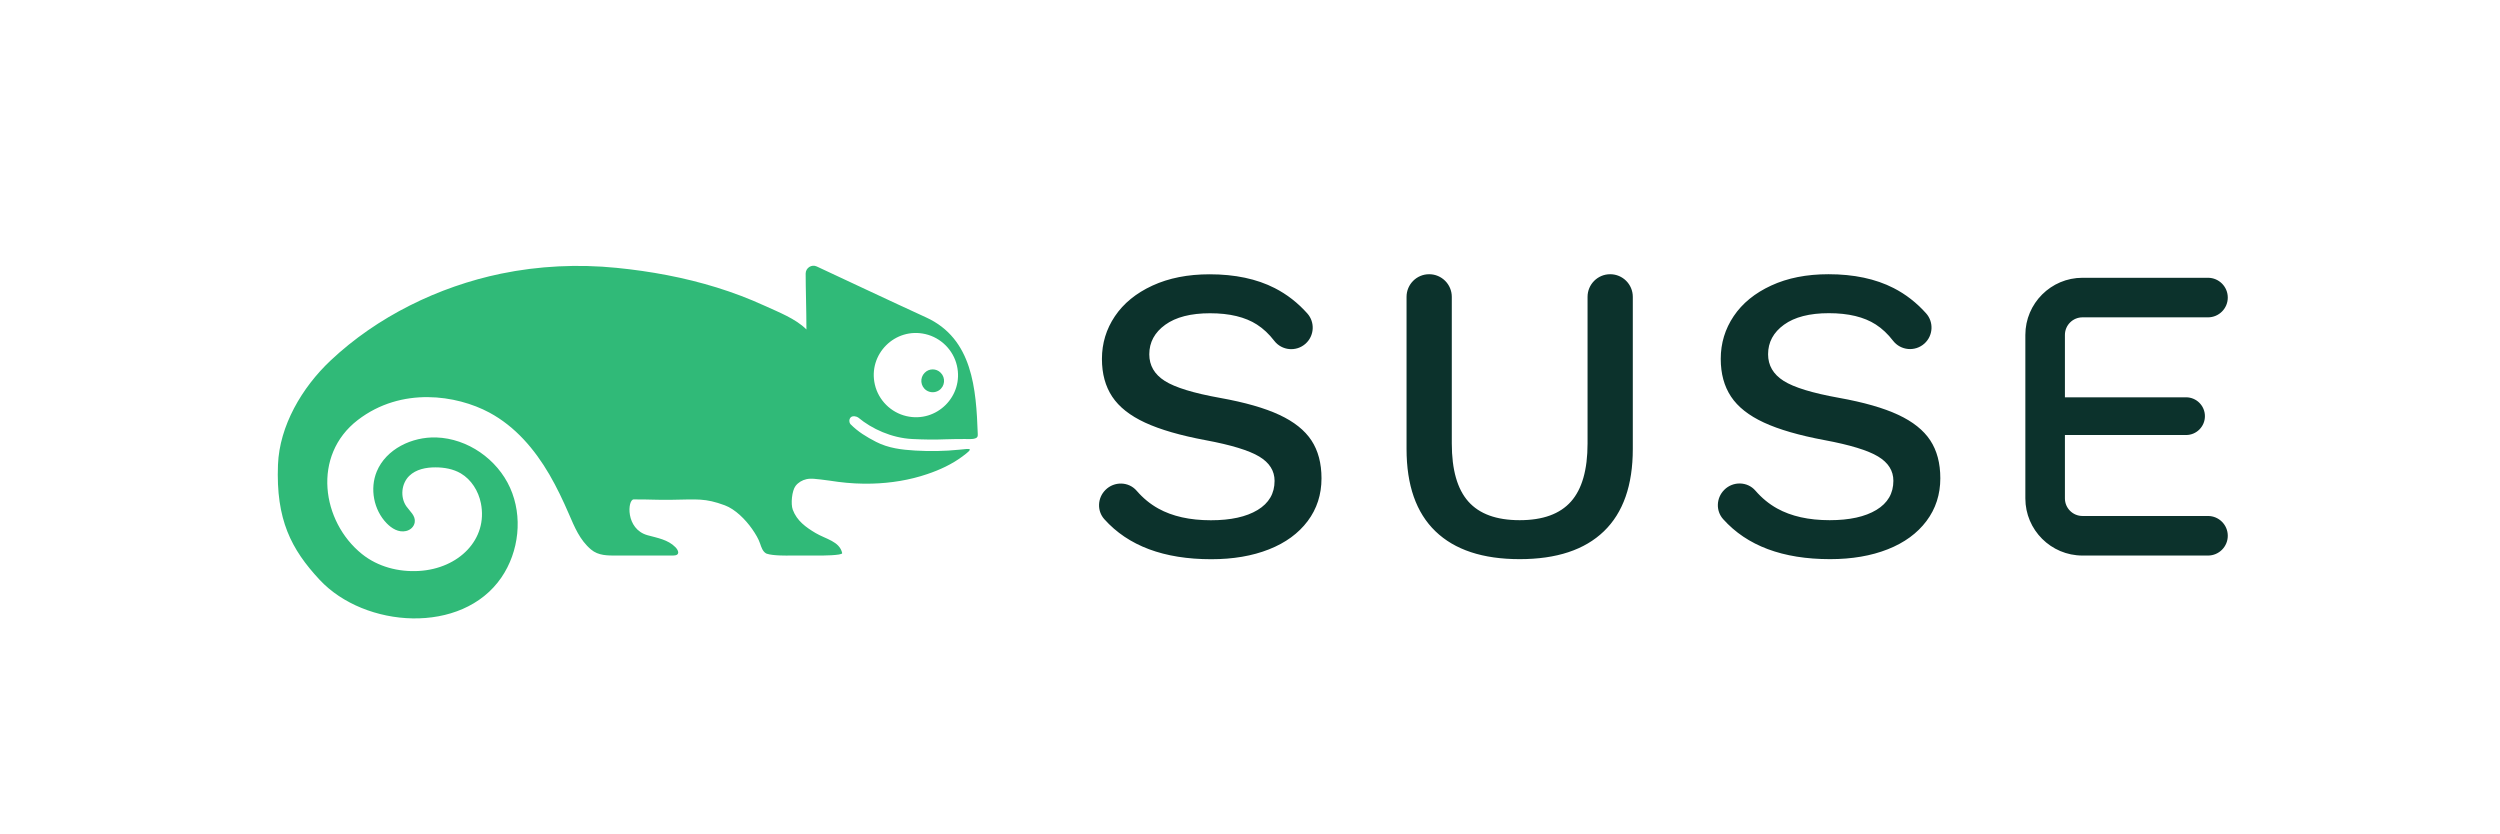
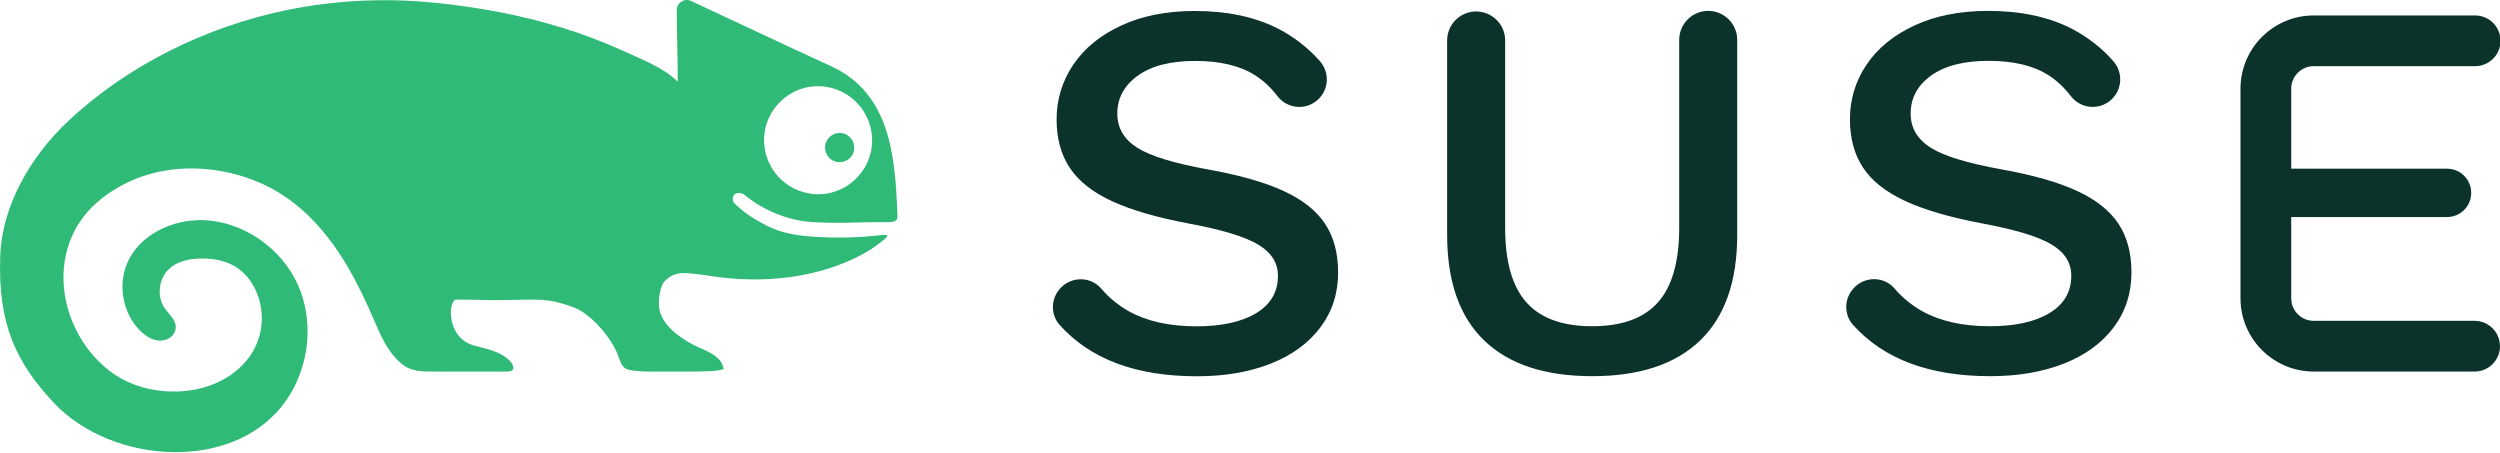
- <svg xmlns="http://www.w3.org/2000/svg" version="1.1" x="0" y="0" width="270" height="90" viewBox="0, 0, 270, 90">
-   <g id="Layer_1">
-     <g>
-       <path d="M238.462,55.726 L224.907,55.726 C223.862,55.726 223.011,54.876 223.011,53.83 L223.011,46.982 L236.095,46.982 C237.219,46.982 238.131,46.071 238.131,44.946 C238.131,43.821 237.219,42.909 236.095,42.909 L223.011,42.909 L223.011,36.17 C223.011,35.124 223.862,34.273 224.907,34.273 L238.462,34.273 C239.642,34.273 240.6,33.318 240.6,32.137 C240.6,30.957 239.642,30 238.462,30 L224.907,30 C221.507,30 218.738,32.767 218.738,36.17 L218.738,53.83 C218.738,57.232 221.507,59.999 224.907,59.999 L238.462,59.999 C239.642,59.999 240.6,59.044 240.6,57.864 C240.6,56.683 239.642,55.726 238.462,55.726 M198.602,42.965 C195.736,42.45 193.743,41.842 192.628,41.132 C191.511,40.423 190.953,39.466 190.953,38.259 C190.953,36.963 191.526,35.898 192.672,35.068 C193.819,34.24 195.433,33.824 197.516,33.824 C199.628,33.824 201.317,34.23 202.585,35.046 C203.267,35.485 203.888,36.068 204.448,36.798 C205.274,37.866 206.833,38.008 207.837,37.104 C208.784,36.25 208.867,34.786 208.015,33.836 C206.987,32.688 205.818,31.779 204.508,31.109 C202.561,30.113 200.215,29.616 197.471,29.616 C195.117,29.616 193.058,30.022 191.294,30.837 C189.529,31.651 188.177,32.753 187.243,34.14 C186.307,35.529 185.84,37.067 185.84,38.757 C185.84,40.356 186.208,41.713 186.949,42.829 C187.687,43.947 188.873,44.881 190.502,45.635 C192.13,46.39 194.317,47.023 197.063,47.536 C199.809,48.05 201.732,48.637 202.833,49.301 C203.935,49.965 204.485,50.839 204.485,51.924 C204.485,53.283 203.875,54.332 202.651,55.071 C201.431,55.81 199.748,56.18 197.606,56.18 C195.343,56.18 193.45,55.758 191.926,54.912 C191.056,54.429 190.277,53.789 189.587,52.992 C188.719,51.985 187.161,51.961 186.222,52.901 L186.214,52.911 C185.354,53.769 185.288,55.162 186.099,56.066 C188.681,58.948 192.533,60.388 197.651,60.388 C200.004,60.388 202.079,60.033 203.875,59.324 C205.67,58.616 207.063,57.598 208.059,56.271 C209.056,54.943 209.554,53.404 209.554,51.653 C209.554,50.025 209.192,48.66 208.468,47.559 C207.743,46.458 206.59,45.537 205.005,44.799 C203.422,44.059 201.287,43.448 198.602,42.965 M131.77,42.974 C128.904,42.459 126.913,41.85 125.797,41.141 C124.68,40.432 124.123,39.474 124.123,38.266 C124.123,36.97 124.696,35.906 125.842,35.077 C126.989,34.248 128.603,33.832 130.685,33.832 C132.795,33.832 134.486,34.24 135.753,35.054 C136.437,35.493 137.058,36.077 137.618,36.806 C138.442,37.876 140.002,38.017 141.006,37.113 C141.954,36.258 142.036,34.794 141.184,33.845 C140.156,32.696 138.986,31.787 137.677,31.117 C135.731,30.122 133.384,29.624 130.639,29.624 C128.286,29.624 126.227,30.031 124.463,30.845 C122.697,31.659 121.347,32.762 120.412,34.15 C119.477,35.537 119.009,37.075 119.009,38.765 C119.009,40.364 119.377,41.723 120.118,42.837 C120.857,43.954 122.042,44.891 123.67,45.644 C125.299,46.399 127.487,47.032 130.232,47.545 C132.977,48.058 134.9,48.647 136.002,49.31 C137.103,49.973 137.654,50.848 137.654,51.934 C137.654,53.292 137.043,54.34 135.822,55.079 C134.599,55.819 132.917,56.188 130.776,56.188 C128.512,56.188 126.618,55.766 125.095,54.92 C124.226,54.438 123.446,53.798 122.758,53.001 C121.89,51.993 120.331,51.97 119.39,52.911 L119.383,52.919 C118.523,53.777 118.457,55.17 119.268,56.074 C121.85,58.957 125.701,60.396 130.821,60.396 C133.174,60.396 135.248,60.042 137.043,59.333 C138.838,58.625 140.233,57.605 141.229,56.278 C142.225,54.952 142.722,53.411 142.722,51.662 C142.722,50.033 142.36,48.669 141.636,47.567 C140.911,46.465 139.759,45.546 138.173,44.807 C136.59,44.067 134.456,43.457 131.77,42.974 M176.343,32.059 L176.343,48.487 C176.343,52.408 175.302,55.372 173.221,57.379 C171.139,59.386 168.107,60.388 164.126,60.388 C160.142,60.388 157.11,59.386 155.028,57.379 C152.947,55.372 151.907,52.408 151.907,48.487 L151.907,32.059 C151.907,30.709 152.999,29.616 154.349,29.616 C155.698,29.616 156.794,30.709 156.794,32.059 L156.794,47.898 C156.794,50.735 157.389,52.824 158.581,54.166 C159.773,55.508 161.62,56.18 164.126,56.18 C166.63,56.18 168.476,55.508 169.668,54.166 C170.86,52.824 171.456,50.735 171.456,47.898 L171.456,32.059 C171.456,30.709 172.551,29.616 173.899,29.616 C175.249,29.616 176.343,30.709 176.343,32.059" fill="#0C322C" />
-       <path d="M101.408,42.16 C101.003,42.429 100.461,42.429 100.055,42.16 C99.391,41.719 99.327,40.797 99.863,40.264 C100.339,39.771 101.124,39.771 101.6,40.263 C102.135,40.797 102.07,41.719 101.408,42.16 M103.344,39.473 C104.116,42.757 101.164,45.71 97.88,44.938 C96.208,44.546 94.881,43.219 94.488,41.548 C93.718,38.266 96.669,35.315 99.952,36.084 C101.623,36.475 102.951,37.801 103.344,39.473 M81.232,57.135 C81.607,57.674 81.919,58.195 82.094,58.716 C82.218,59.086 82.377,59.574 82.742,59.77 C82.762,59.781 82.78,59.791 82.802,59.797 C83.472,60.041 85.195,60 85.195,60 L88.364,60 C88.635,60.004 91.016,59.997 90.956,59.731 C90.669,58.458 89.197,58.23 88.076,57.564 C87.043,56.948 86.063,56.25 85.619,55.049 C85.387,54.429 85.524,52.999 85.923,52.478 C86.214,52.101 86.643,51.851 87.104,51.75 C87.615,51.641 88.145,51.735 88.656,51.787 C89.286,51.851 89.908,51.965 90.536,52.043 C91.748,52.201 92.972,52.264 94.194,52.231 C96.211,52.175 98.233,51.854 100.145,51.202 C101.48,50.754 102.795,50.148 103.93,49.305 C105.22,48.346 104.881,48.436 103.573,48.57 C102.007,48.73 100.427,48.754 98.856,48.661 C97.39,48.576 95.944,48.403 94.618,47.722 C93.574,47.183 92.677,46.643 91.849,45.808 C91.725,45.682 91.648,45.314 91.875,45.079 C92.095,44.851 92.561,44.983 92.704,45.105 C94.148,46.312 96.302,47.306 98.532,47.414 C99.738,47.474 100.911,47.496 102.118,47.444 C102.721,47.416 103.631,47.42 104.236,47.414 C104.548,47.41 105.399,47.5 105.558,47.169 C105.606,47.073 105.602,46.962 105.598,46.854 C105.421,42.028 105.064,36.585 100.014,34.278 C96.246,32.555 90.597,29.886 88.211,28.779 C87.658,28.516 87.011,28.932 87.011,29.548 C87.011,31.16 87.093,33.476 87.094,35.584 C85.951,34.42 84.026,33.685 82.559,33.011 C80.893,32.247 79.173,31.599 77.423,31.054 C73.9,29.963 70.254,29.291 66.587,28.927 C62.428,28.512 58.199,28.711 54.104,29.557 C47.36,30.955 40.731,34.198 35.699,38.941 C32.61,41.851 30.186,45.988 30.022,50.187 C29.788,56.13 31.453,59.321 34.513,62.61 C39.393,67.852 49.896,68.586 54.15,62.37 C56.064,59.572 56.479,55.777 55.09,52.684 C53.701,49.593 50.508,47.359 47.123,47.245 C44.496,47.158 41.697,48.494 40.69,50.923 C39.922,52.778 40.359,55.07 41.758,56.51 C42.303,57.072 43.041,57.532 43.847,57.352 C44.322,57.246 44.719,56.889 44.791,56.407 C44.897,55.696 44.275,55.235 43.892,54.689 C43.201,53.704 43.341,52.225 44.206,51.388 C44.936,50.681 46.017,50.472 47.033,50.475 C47.979,50.477 48.946,50.646 49.762,51.123 C50.909,51.798 51.671,53.034 51.935,54.34 C52.722,58.243 49.549,61.414 45.247,61.663 C43.046,61.793 40.806,61.215 39.088,59.832 C34.737,56.332 33.671,49.178 38.644,45.359 C43.365,41.734 49.325,42.668 52.839,44.552 C55.651,46.059 57.747,48.525 59.335,51.251 C60.132,52.622 60.811,54.055 61.441,55.51 C62.047,56.909 62.614,58.319 63.827,59.344 C64.63,60.024 65.621,60 66.673,60 L72.678,60 C73.494,60 73.295,59.456 72.943,59.096 C72.147,58.282 71.003,58.098 69.944,57.807 C67.523,57.141 67.77,53.936 68.44,53.936 C70.604,53.936 70.672,54.001 72.568,53.977 C75.304,53.939 76.132,53.78 78.272,54.571 C79.416,54.995 80.515,56.113 81.232,57.135" fill="#30BA78" />
-     </g>
-   </g>
+ <svg xmlns="http://www.w3.org/2000/svg" width="210.6" height="38.09" viewBox="0 0 210.6 38.09">
+   <path d="M208.462 27.027h-13.555a1.898 1.898 0 0 1-1.896-1.896v-6.848h13.084a2.037 2.037 0 1 0 0-4.073h-13.084V7.471c0-1.046.851-1.897 1.896-1.897h13.555a2.137 2.137 0 1 0 0-4.273h-13.555a6.177 6.177 0 0 0-6.169 6.17v17.66a6.177 6.177 0 0 0 6.169 6.169h13.555a2.136 2.136 0 1 0 0-4.273m-39.86-12.761c-2.866-.515-4.859-1.123-5.974-1.833-1.117-.709-1.675-1.666-1.675-2.873 0-1.296.573-2.361 1.719-3.191 1.147-.828 2.761-1.244 4.844-1.244 2.112 0 3.801.406 5.069 1.222.682.439 1.303 1.022 1.863 1.752a2.32 2.32 0 1 0 3.567-2.962 12.053 12.053 0 0 0-3.507-2.727c-1.947-.996-4.293-1.493-7.037-1.493-2.354 0-4.413.406-6.177 1.221-1.765.814-3.117 1.916-4.051 3.303a8.08 8.08 0 0 0-1.403 4.617c0 1.599.368 2.956 1.109 4.072.738 1.118 1.924 2.052 3.553 2.806 1.628.755 3.815 1.388 6.561 1.901 2.746.514 4.669 1.101 5.77 1.765 1.102.664 1.652 1.538 1.652 2.623 0 1.359-.61 2.408-1.834 3.147-1.22.739-2.903 1.109-5.045 1.109-2.263 0-4.156-.422-5.68-1.268a8.617 8.617 0 0 1-2.339-1.92c-.868-1.007-2.426-1.031-3.365-.091l-.008.01c-.86.858-.926 2.251-.115 3.155 2.582 2.882 6.434 4.322 11.552 4.322 2.353 0 4.428-.355 6.224-1.064 1.795-.708 3.188-1.726 4.184-3.053.997-1.328 1.495-2.867 1.495-4.618 0-1.628-.362-2.993-1.086-4.094-.725-1.101-1.878-2.022-3.463-2.76-1.583-.74-3.718-1.351-6.403-1.834m-66.832.009c-2.866-.515-4.857-1.124-5.973-1.833-1.117-.709-1.674-1.667-1.674-2.875 0-1.296.573-2.36 1.719-3.189 1.147-.829 2.761-1.245 4.843-1.245 2.11 0 3.801.408 5.068 1.222.684.439 1.305 1.023 1.865 1.752a2.319 2.319 0 1 0 3.566-2.961 12.052 12.052 0 0 0-3.507-2.728c-1.946-.995-4.293-1.493-7.038-1.493-2.353 0-4.412.407-6.176 1.221-1.766.814-3.116 1.917-4.051 3.305a8.076 8.076 0 0 0-1.403 4.615c0 1.599.368 2.958 1.109 4.072.739 1.117 1.924 2.054 3.552 2.807 1.629.755 3.817 1.388 6.562 1.901 2.745.513 4.668 1.102 5.77 1.765 1.101.663 1.652 1.538 1.652 2.624 0 1.358-.611 2.406-1.832 3.145-1.223.74-2.905 1.109-5.046 1.109-2.264 0-4.158-.422-5.681-1.268a8.572 8.572 0 0 1-2.337-1.919c-.868-1.008-2.427-1.031-3.368-.09l-.007.008c-.86.858-.926 2.251-.115 3.155 2.582 2.883 6.433 4.322 11.553 4.322 2.353 0 4.427-.354 6.222-1.063 1.795-.708 3.19-1.728 4.186-3.055.996-1.326 1.493-2.867 1.493-4.616 0-1.629-.362-2.993-1.086-4.095-.725-1.102-1.877-2.021-3.463-2.76-1.583-.74-3.717-1.35-6.403-1.833M146.343 3.36v16.428c0 3.921-1.041 6.885-3.122 8.892-2.082 2.007-5.114 3.009-9.095 3.009-3.984 0-7.016-1.002-9.098-3.009-2.081-2.007-3.121-4.971-3.121-8.892V3.36a2.444 2.444 0 0 1 4.887 0v15.839c0 2.837.595 4.926 1.787 6.268 1.192 1.342 3.039 2.014 5.545 2.014 2.504 0 4.35-.672 5.542-2.014 1.192-1.342 1.788-3.431 1.788-6.268V3.36a2.443 2.443 0 0 1 4.887 0" fill="#0c322c" />
+   <path d="M71.408 13.461a1.235 1.235 0 0 1-1.353 0 1.232 1.232 0 0 1-.192-1.896 1.206 1.206 0 0 1 1.737-.001c.535.534.47 1.456-.192 1.897m1.936-2.687c.772 3.284-2.18 6.237-5.464 5.465a4.577 4.577 0 0 1-3.392-3.39c-.77-3.282 2.181-6.233 5.464-5.464a4.575 4.575 0 0 1 3.392 3.389M51.232 28.436c.375.539.687 1.06.862 1.581.124.37.283.858.648 1.054.02.011.038.021.06.027.67.244 2.393.203 2.393.203h3.169c.271.004 2.652-.003 2.592-.269-.287-1.273-1.759-1.501-2.88-2.167-1.033-.616-2.013-1.314-2.457-2.515-.232-.62-.095-2.05.304-2.571a2.04 2.04 0 0 1 1.181-.728c.511-.109 1.041-.015 1.552.037.63.064 1.252.178 1.88.256 1.212.158 2.436.221 3.658.188 2.017-.056 4.039-.377 5.951-1.029 1.335-.448 2.65-1.054 3.785-1.897 1.29-.959.951-.869-.357-.735-1.566.16-3.146.184-4.717.091-1.466-.085-2.912-.258-4.238-.939-1.044-.539-1.941-1.079-2.769-1.914-.124-.126-.201-.494.026-.729.22-.228.686-.096.829.026 1.444 1.207 3.598 2.201 5.828 2.309 1.206.06 2.379.082 3.586.03.603-.028 1.513-.024 2.118-.03.312-.004 1.163.086 1.322-.245.048-.096.044-.207.04-.315-.177-4.826-.534-10.269-5.584-12.576C66.246 3.856 60.597 1.187 58.211.08c-.553-.263-1.2.153-1.2.769 0 1.612.082 3.928.083 6.036-1.143-1.164-3.068-1.899-4.535-2.573a42.974 42.974 0 0 0-5.136-1.957C43.9 1.264 40.254.592 36.587.228a41.48 41.48 0 0 0-12.483.63C17.36 2.256 10.731 5.499 5.699 10.242 2.61 13.152.186 17.289.022 21.488c-.234 5.943 1.431 9.134 4.491 12.423 4.88 5.242 15.383 5.976 19.637-.24 1.914-2.798 2.329-6.593.94-9.686-1.389-3.091-4.582-5.325-7.967-5.439-2.627-.087-5.426 1.249-6.433 3.678-.768 1.855-.331 4.147 1.068 5.587.545.562 1.283 1.022 2.089.842.475-.106.872-.463.944-.945.106-.711-.516-1.172-.899-1.718-.691-.985-.551-2.464.314-3.301.73-.707 1.811-.916 2.827-.913.946.002 1.913.171 2.729.648 1.147.675 1.909 1.911 2.173 3.217.787 3.903-2.386 7.074-6.688 7.323-2.201.13-4.441-.448-6.159-1.831-4.351-3.5-5.417-10.654-.444-14.473 4.721-3.625 10.681-2.691 14.195-.807 2.812 1.507 4.908 3.973 6.496 6.699.797 1.371 1.476 2.804 2.106 4.259.606 1.399 1.173 2.809 2.386 3.834.803.68 1.794.656 2.846.656h6.005c.816 0 .617-.544.265-.904-.796-.814-1.94-.998-2.999-1.289-2.421-.666-2.174-3.871-1.504-3.871 2.164 0 2.232.065 4.128.041 2.736-.038 3.564-.197 5.704.594 1.144.424 2.243 1.542 2.96 2.564" fill="#30ba78" />
</svg>
